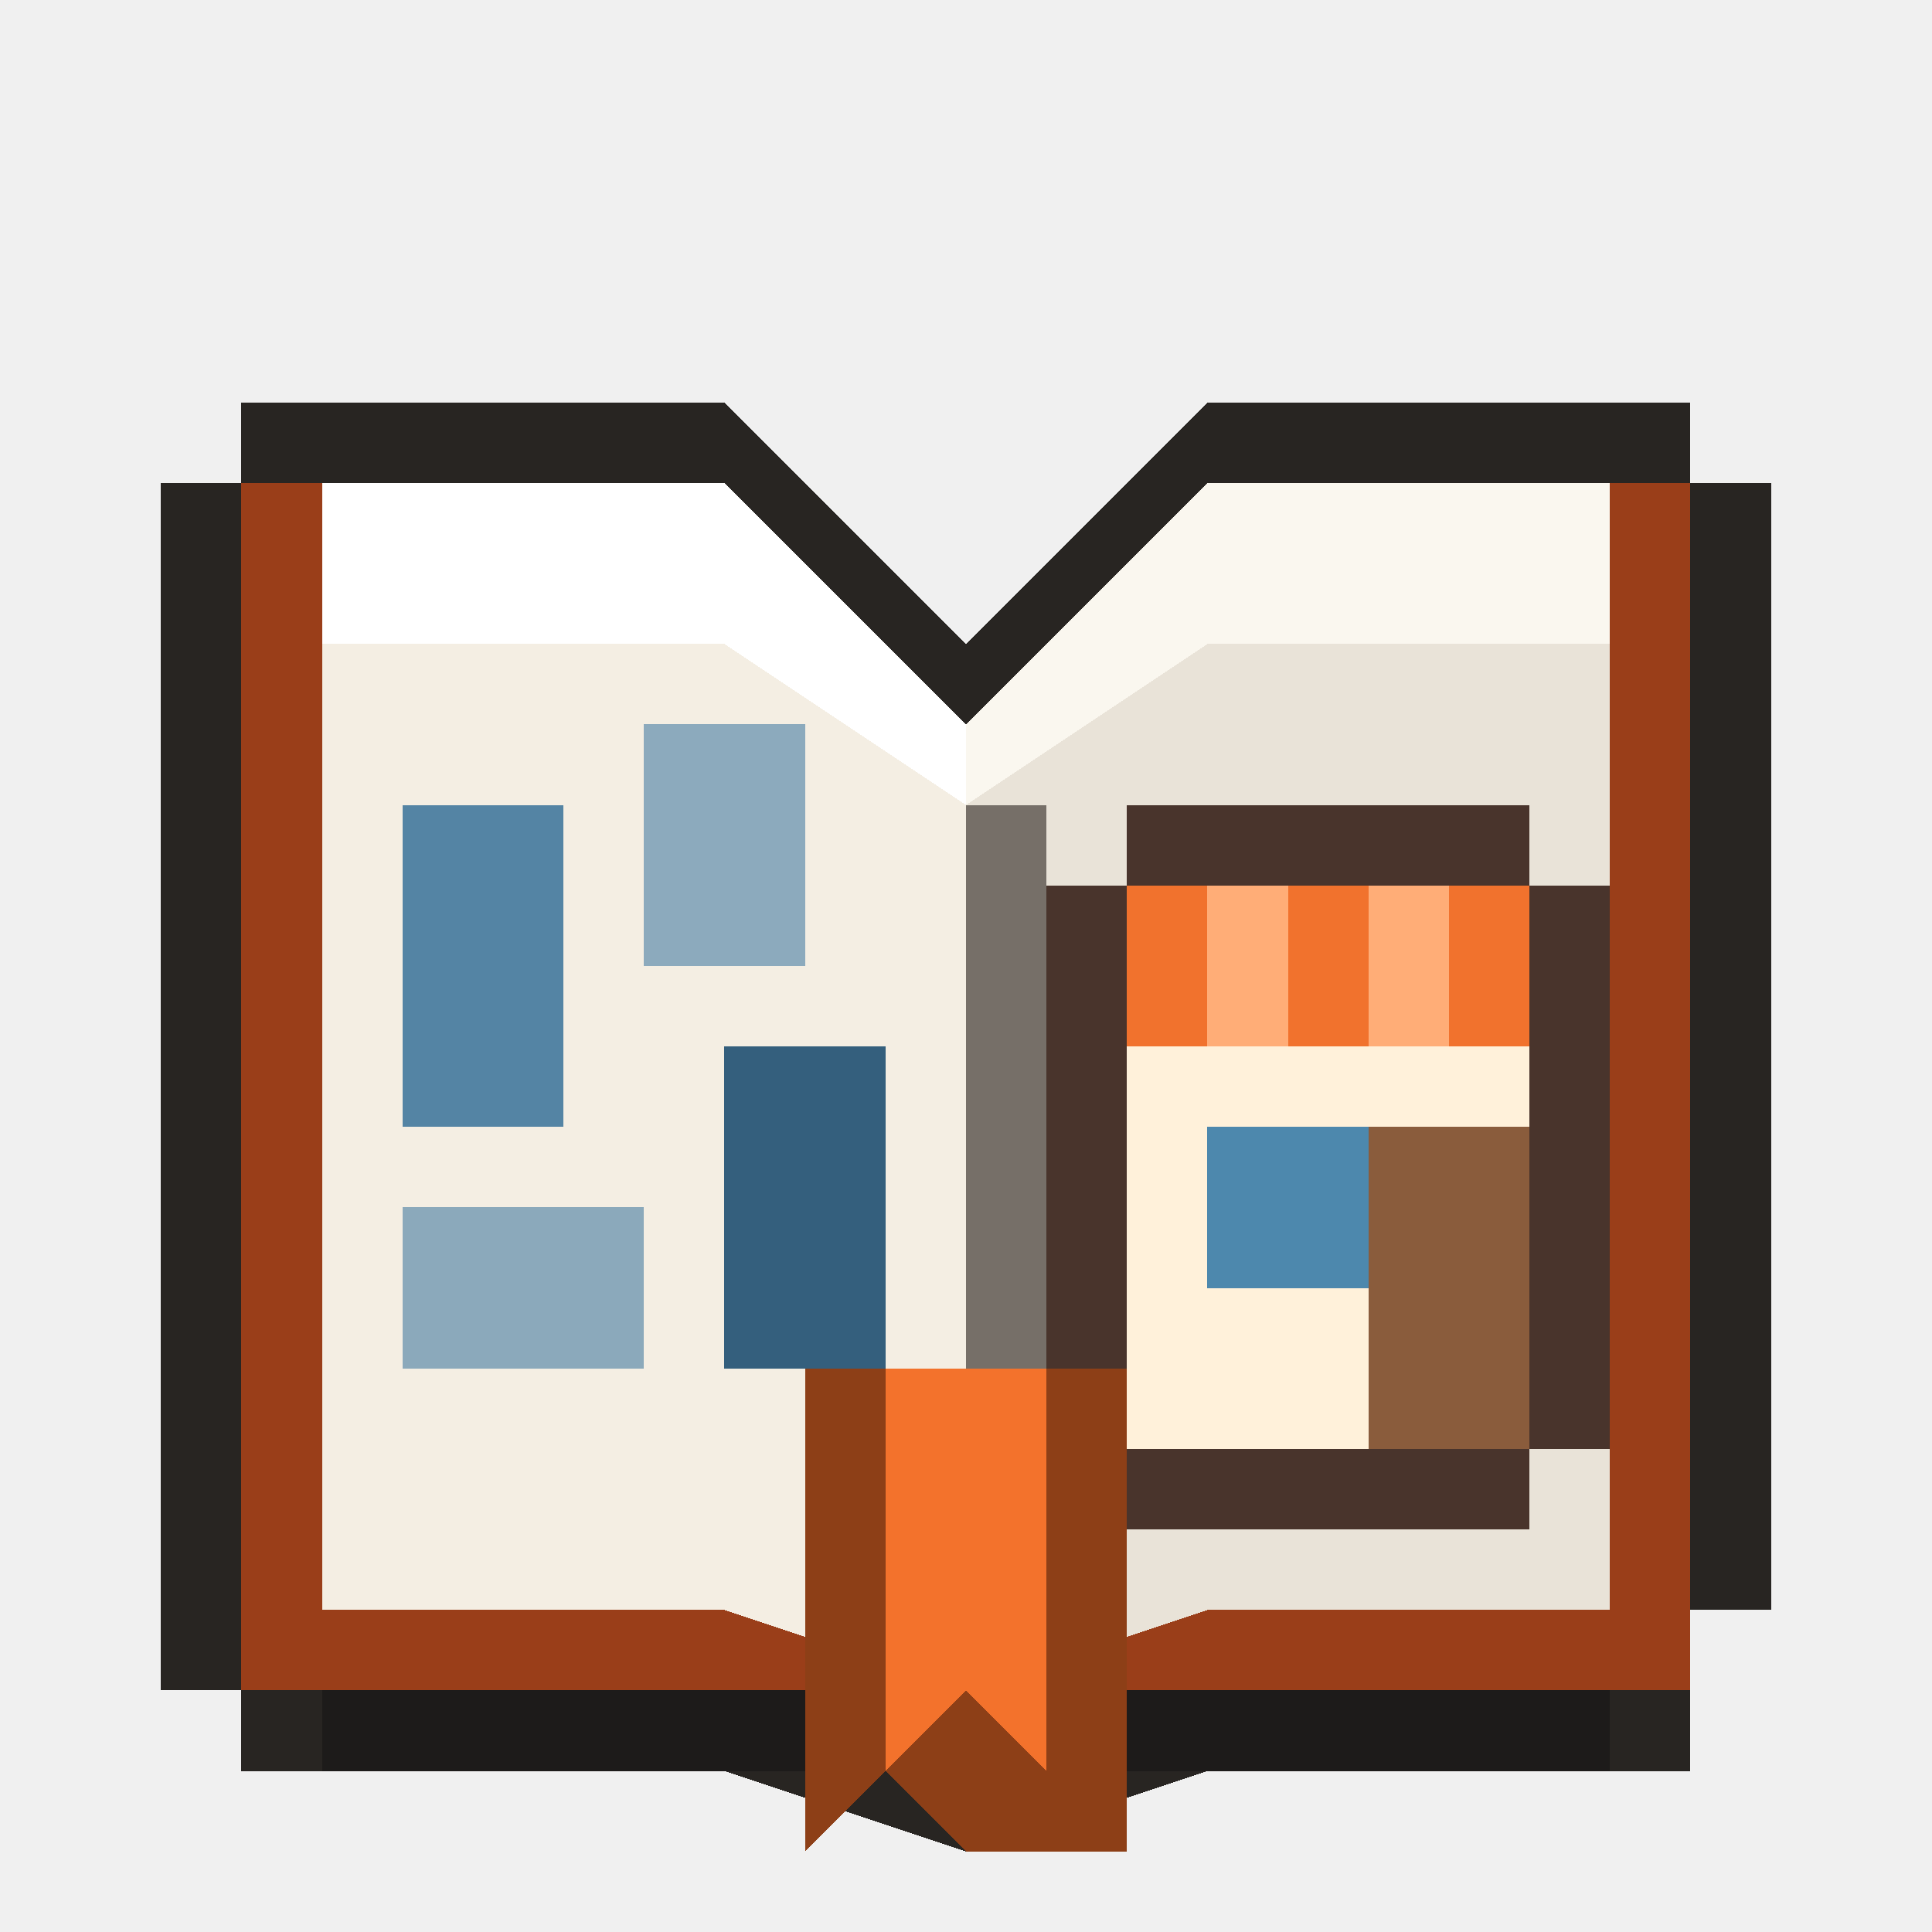
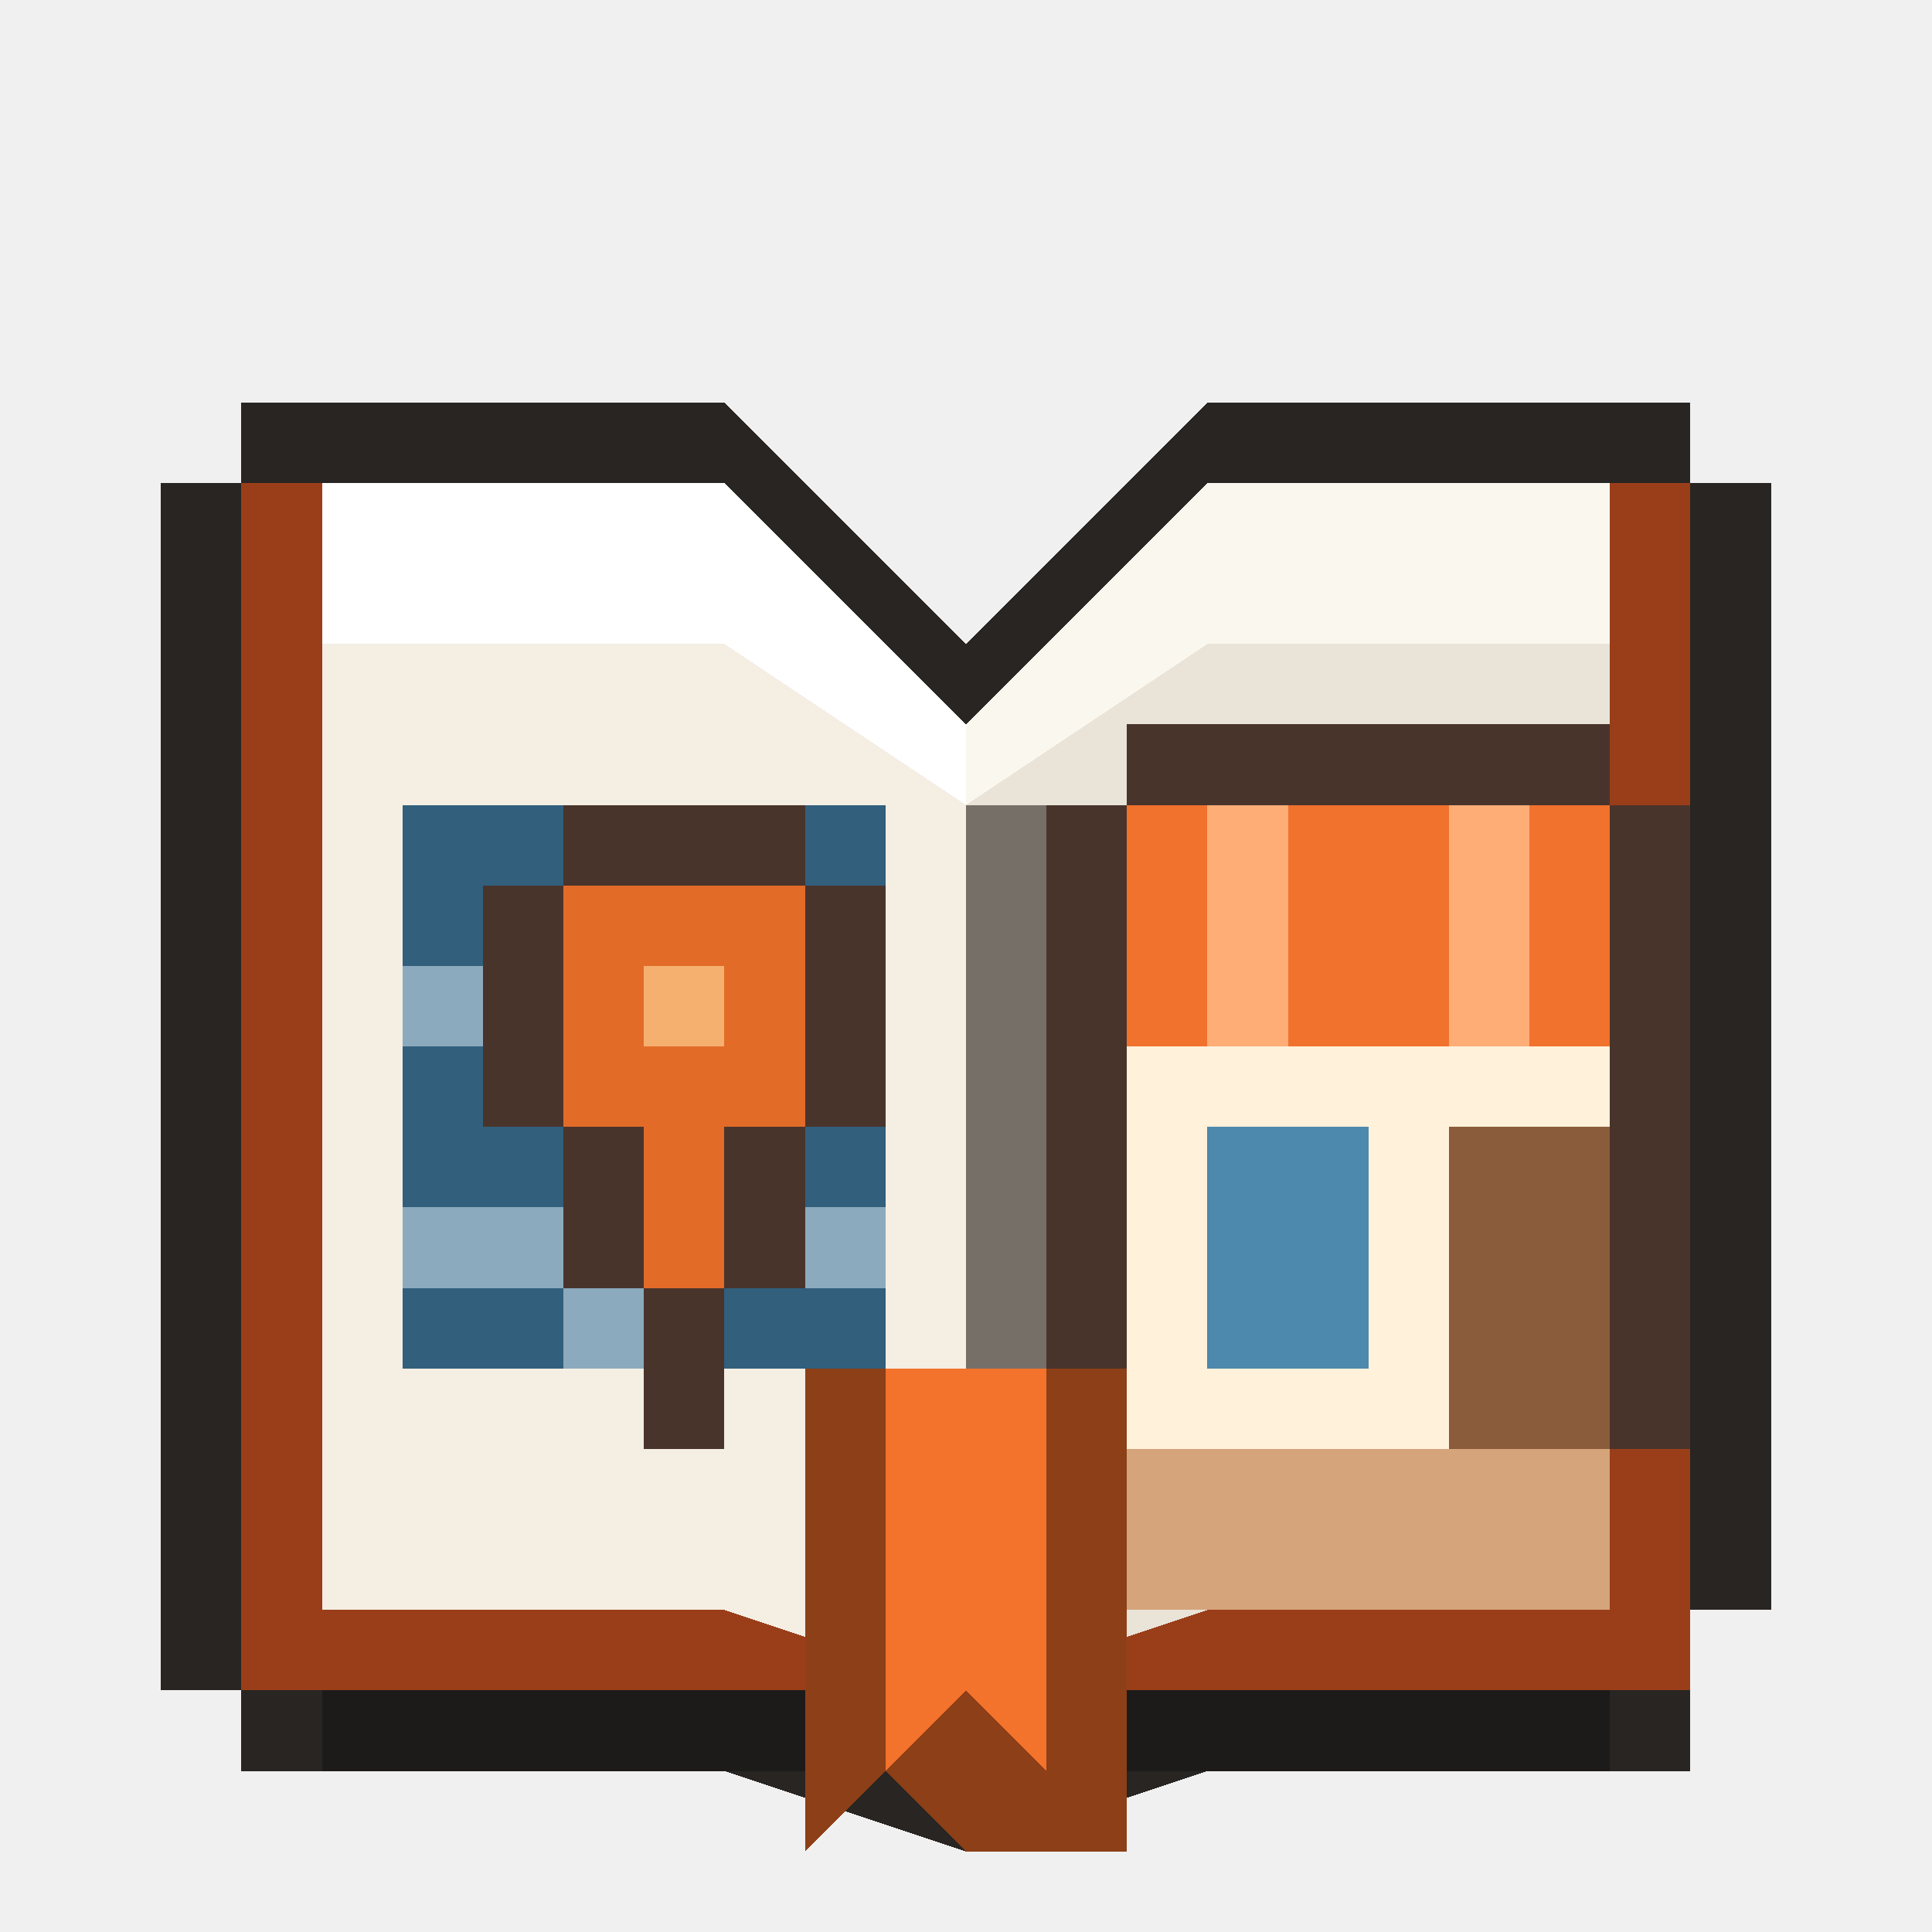
<svg xmlns="http://www.w3.org/2000/svg" viewBox="0 0 24 24" shape-rendering="crispEdges" data-m98-concept="navi" data-m98-grid="24">
  <path fill="#282522" d="M3 5H9L12 8L15 5H21V6H22V20H21V22H15L12 23L9 22H3V21H2V6H3Z" />
  <polygon fill="#9a3e19" points="3,6 9,6 12,9 15,6 21,6 21,21 15,21 12,22 9,21 3,21" />
  <polygon fill="#f4eee3" points="4,6 9,6 12,9 12,21 9,20 4,20" />
  <polygon fill="#e9e3d8" points="12,9 15,6 20,6 20,20 15,20 12,21" />
  <polygon fill="#ffffff" points="4,6 9,6 12,9 12,10 9,8 4,8" />
  <polygon fill="#faf7ef" points="12,9 15,6 20,6 20,8 15,8 12,10" />
-   <rect fill="#5484a4" x="5" y="10" width="2" height="4" />
-   <rect fill="#8caabd" x="8" y="9" width="2" height="3" />
-   <rect fill="#345f7d" x="9" y="13" width="2" height="4" />
-   <rect fill="#8ba9bb" x="5" y="15" width="3" height="2" />
-   <path fill="#49342c" d="M14 10H19V11H20V18H19V19H14V18H13V11H14Z" />
-   <rect fill="#fff1da" x="14" y="13" width="5" height="5" />
-   <rect fill="#f1722d" x="14" y="11" width="5" height="2" />
-   <rect fill="#ffad77" x="15" y="11" width="1" height="2" />
-   <rect fill="#ffad77" x="17" y="11" width="1" height="2" />
-   <rect fill="#4d88ad" x="15" y="14" width="2" height="2" />
-   <rect fill="#8a5c3c" x="17" y="14" width="2" height="4" />
+   <rect fill="#315f7c" x="5" y="10" width="6" height="7" />
+   <rect fill="#8caabd" x="7" y="10" width="1" height="7" />
+   <rect fill="#8caabd" x="5" y="12" width="6" height="1" />
+   <rect fill="#8caabd" x="5" y="15" width="6" height="1" />
+   <path fill="#49342c" d="M7 10H10V11H11V14H10V16H9V18H8V16H7V14H6V11H7Z" />
+   <path fill="#e26b28" d="M7 11H10V14H9V16H8V14H7Z" />
+   <rect fill="#f5b06f" x="8" y="12" width="1" height="1" />
+   <path fill="#49342c" d="M14 9H20V10H21V18H20V20H14V19H13V10H14Z" />
+   <rect fill="#fff1da" x="14" y="13" width="6" height="6" />
+   <rect fill="#f1722d" x="14" y="10" width="6" height="3" />
+   <rect fill="#ffad77" x="15" y="10" width="1" height="3" />
+   <rect fill="#ffad77" x="18" y="10" width="1" height="3" />
+   <rect fill="#4d88ad" x="15" y="14" width="2" height="3" />
+   <rect fill="#8a5c3c" x="18" y="14" width="2" height="5" />
+   <rect fill="#d5a47b" x="14" y="18" width="6" height="2" />
  <rect fill="#766f68" x="12" y="10" width="1" height="11" />
  <path fill="#8d3f17" d="M10 17H14V23H12L11 22L10 23Z" />
  <polygon fill="#f3722c" points="11,17 13,17 13,22 12,21 11,22" />
  <rect fill="#1d1b1a" x="4" y="21" width="6" height="1" />
  <rect fill="#1d1b1a" x="14" y="21" width="6" height="1" />
</svg>
